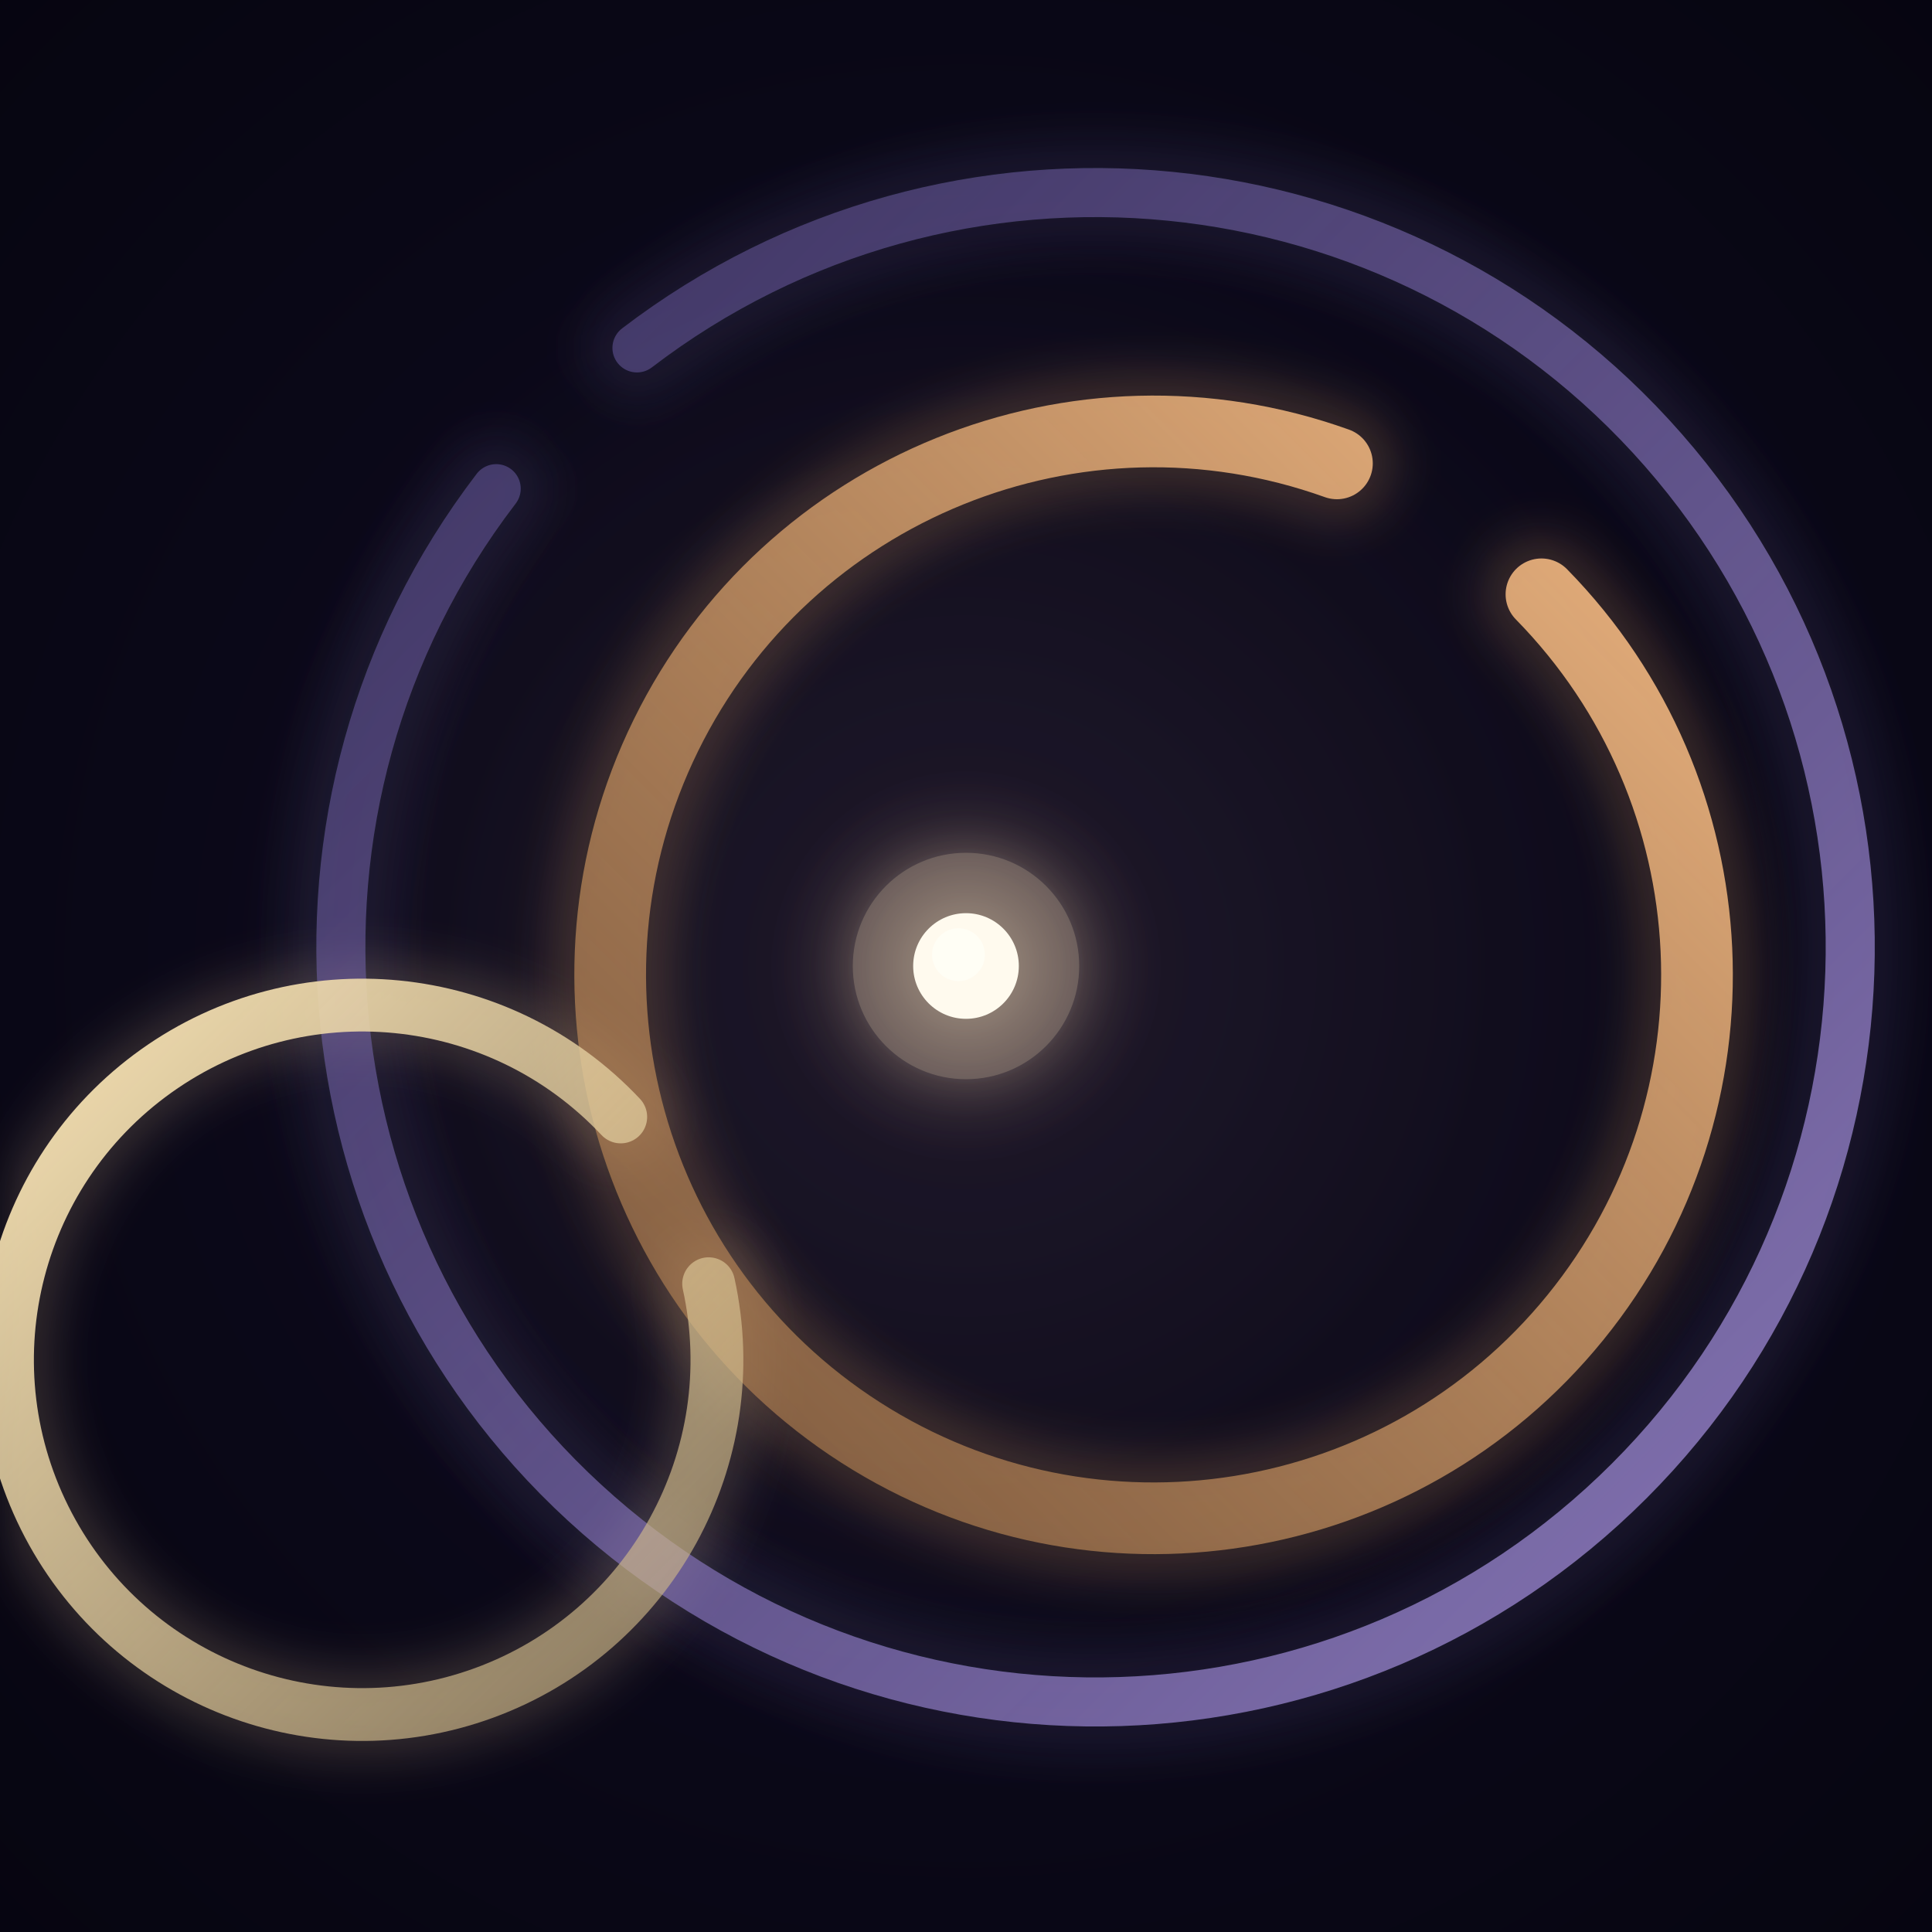
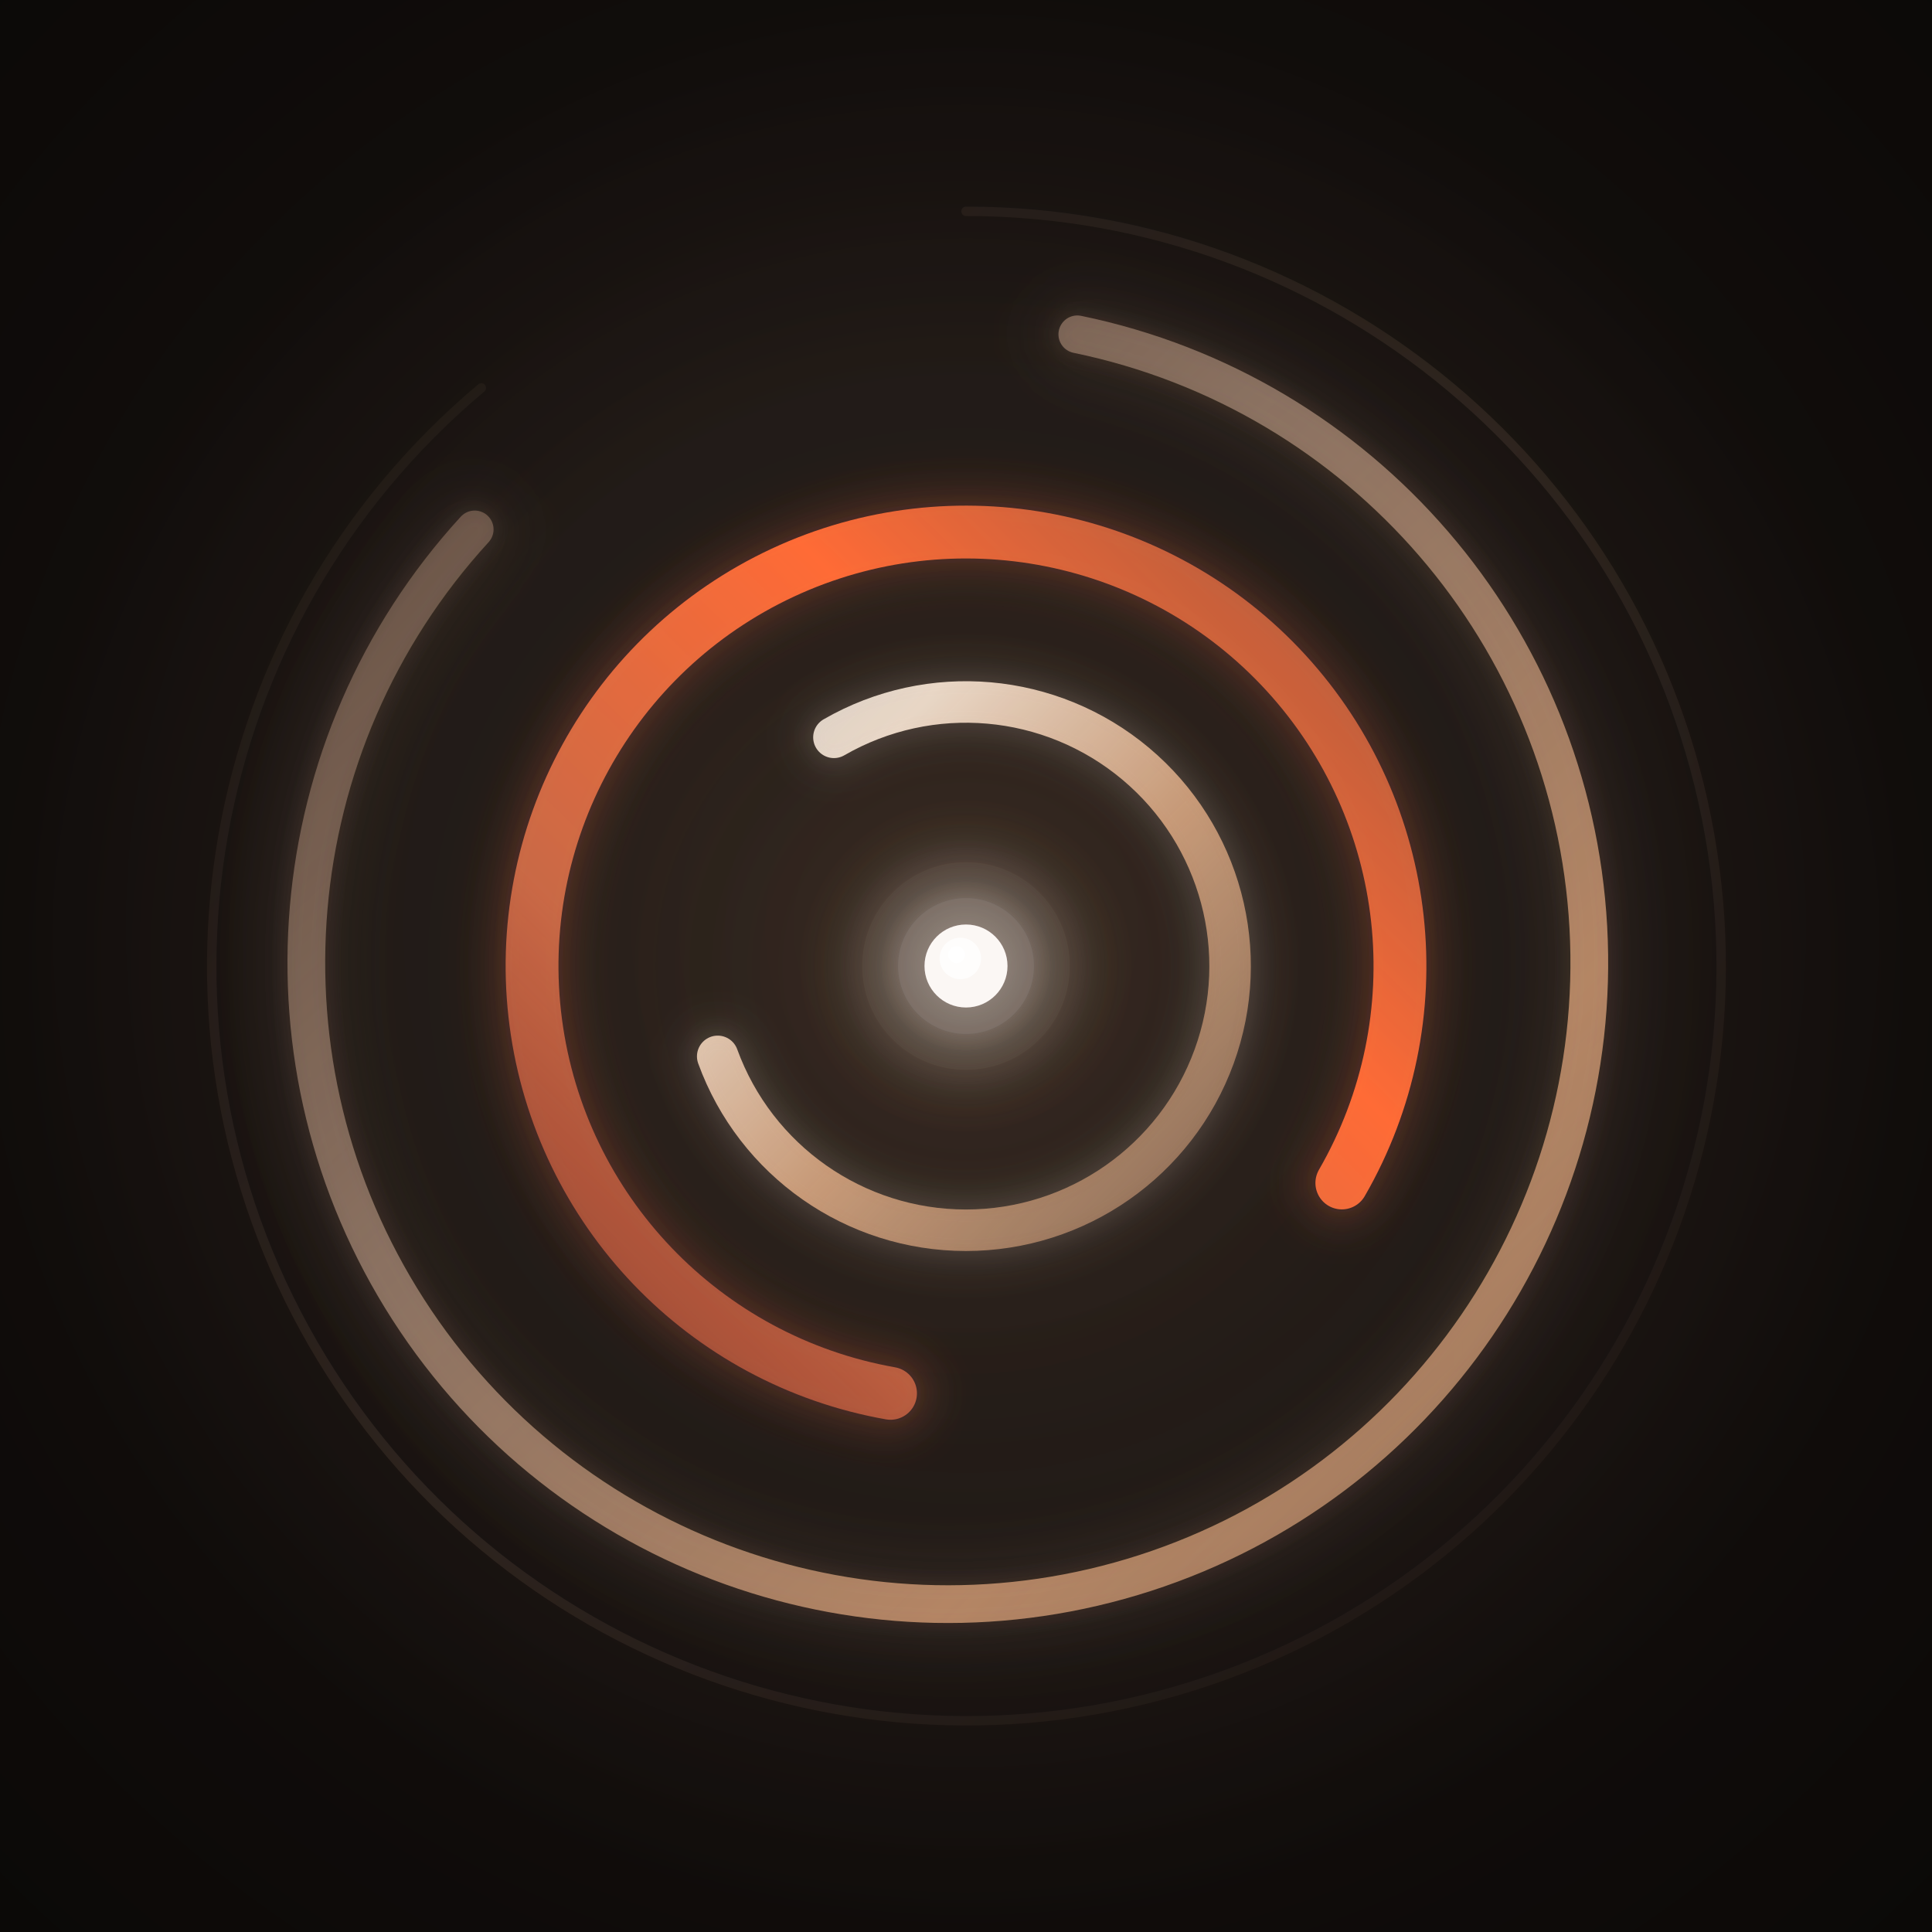
- <svg xmlns="http://www.w3.org/2000/svg" viewBox="0 0 512 512" width="512" height="512">
+ <svg xmlns="http://www.w3.org/2000/svg" viewBox="0 0 1024 1024" width="1024" height="1024">
  <defs>
-     <radialGradient id="bg" cx="50%" cy="50%" r="72%">
-       <stop offset="0%" stop-color="#100C22" />
-       <stop offset="100%" stop-color="#060510" />
+     <radialGradient id="bg" cx="50%" cy="48%" r="75%">
+       <stop offset="0%" stop-color="#241E19" />
+       <stop offset="55%" stop-color="#1E1714" />
+       <stop offset="100%" stop-color="#110E0B" />
+     </radialGradient>
+     <radialGradient id="vignette" cx="50%" cy="50%" r="50%">
+       <stop offset="60%" stop-color="#000000" stop-opacity="0" />
+       <stop offset="100%" stop-color="#000000" stop-opacity="0.4" />
    </radialGradient>
    <linearGradient id="outerArc" x1="0%" y1="0%" x2="100%" y2="100%">
-       <stop offset="0%" stop-color="#64559B" stop-opacity="0.47" />
-       <stop offset="100%" stop-color="#9E8AD2" stop-opacity="0.84" />
+       <stop offset="0%" stop-color="#8B6F5E" stop-opacity="0.45" />
+       <stop offset="40%" stop-color="#A08574" stop-opacity="0.75" />
+       <stop offset="75%" stop-color="#BF8D6A" stop-opacity="0.9" />
+       <stop offset="100%" stop-color="#D4A07A" stop-opacity="0.6" />
    </linearGradient>
    <linearGradient id="middleArc" x1="0%" y1="100%" x2="100%" y2="0%">
-       <stop offset="0%" stop-color="#B4804E" stop-opacity="0.55" />
-       <stop offset="100%" stop-color="#EEB682" stop-opacity="1" />
+       <stop offset="0%" stop-color="#C8553D" stop-opacity="0.55" />
+       <stop offset="30%" stop-color="#D4704A" stop-opacity="0.9" />
+       <stop offset="65%" stop-color="#FF6B35" stop-opacity="1" />
+       <stop offset="100%" stop-color="#D4704A" stop-opacity="0.65" />
    </linearGradient>
    <linearGradient id="innerArc" x1="100%" y1="100%" x2="0%" y2="0%">
-       <stop offset="0%" stop-color="#C6AF80" stop-opacity="0.59" />
-       <stop offset="100%" stop-color="#F8E4B6" stop-opacity="1" />
+       <stop offset="0%" stop-color="#BF8D6A" stop-opacity="0.55" />
+       <stop offset="45%" stop-color="#D4A07A" stop-opacity="0.9" />
+       <stop offset="80%" stop-color="#E8D5C4" stop-opacity="1" />
+       <stop offset="100%" stop-color="#F5EDE6" stop-opacity="0.8" />
+     </linearGradient>
+     <linearGradient id="outerRing" x1="0%" y1="0%" x2="100%" y2="100%">
+       <stop offset="0%" stop-color="#5A4A3E" stop-opacity="0.15" />
+       <stop offset="50%" stop-color="#8B6F5E" stop-opacity="0.3" />
+       <stop offset="100%" stop-color="#5A4A3E" stop-opacity="0.1" />
    </linearGradient>
    <radialGradient id="orbGlow" cx="50%" cy="50%" r="50%">
-       <stop offset="0%" stop-color="#FFF8EC" stop-opacity="1" />
-       <stop offset="25%" stop-color="#FFE8C0" stop-opacity="0.45" />
-       <stop offset="60%" stop-color="#FFD4A0" stop-opacity="0.12" />
-       <stop offset="100%" stop-color="#FFC880" stop-opacity="0" />
+       <stop offset="0%" stop-color="#FBF7F4" stop-opacity="1" />
+       <stop offset="20%" stop-color="#F5EDE6" stop-opacity="0.5" />
+       <stop offset="50%" stop-color="#E8D5C4" stop-opacity="0.15" />
+       <stop offset="100%" stop-color="#D4A07A" stop-opacity="0" />
    </radialGradient>
    <radialGradient id="bloom" cx="50%" cy="50%" r="50%">
-       <stop offset="0%" stop-color="#FFD4A0" stop-opacity="0.07" />
-       <stop offset="100%" stop-color="#FFD4A0" stop-opacity="0" />
+       <stop offset="0%" stop-color="#D4A07A" stop-opacity="0.08" />
+       <stop offset="50%" stop-color="#BF8D6A" stop-opacity="0.03" />
+       <stop offset="100%" stop-color="#8B6F5E" stop-opacity="0" />
    </radialGradient>
-     <filter id="glow" x="-30%" y="-30%" width="160%" height="160%">
-       <feGaussianBlur stdDeviation="8" result="blur" />
+     <radialGradient id="terraBloom" cx="50%" cy="50%" r="38%">
+       <stop offset="0%" stop-color="#D4704A" stop-opacity="0.05" />
+       <stop offset="100%" stop-color="#D4704A" stop-opacity="0" />
+     </radialGradient>
+     <filter id="glow" x="-40%" y="-40%" width="180%" height="180%">
+       <feGaussianBlur stdDeviation="12" result="blur1" />
+       <feGaussianBlur stdDeviation="4" result="blur2" />
      <feMerge>
-         <feMergeNode in="blur" />
+         <feMergeNode in="blur1" />
+         <feMergeNode in="blur2" />
        <feMergeNode in="SourceGraphic" />
      </feMerge>
    </filter>
-     <filter id="arcGlow" x="-20%" y="-20%" width="140%" height="140%">
-       <feGaussianBlur stdDeviation="6" />
+     <filter id="arcGlow" x="-25%" y="-25%" width="150%" height="150%">
+       <feGaussianBlur stdDeviation="10" />
+     </filter>
+     <filter id="wideGlow" x="-30%" y="-30%" width="160%" height="160%">
+       <feGaussianBlur stdDeviation="16" />
+     </filter>
+     <filter id="tightGlow" x="-15%" y="-15%" width="130%" height="130%">
+       <feGaussianBlur stdDeviation="5" />
    </filter>
  </defs>
-   <rect width="512" height="512" fill="url(#bg)" />
-   <circle cx="256" cy="256" r="200" fill="url(#bloom)" />
-   <path d="M 168.8 92.2 A 200 200 0 1 1 131.5 129.5" fill="none" stroke="#786AAA" stroke-opacity="0.14" stroke-width="28" stroke-linecap="round" filter="url(#arcGlow)" />
-   <path d="M 408.5 157.5 A 144 144 0 1 1 354.3 122.8" fill="none" stroke="#DCA060" stroke-opacity="0.2" stroke-width="32" stroke-linecap="round" filter="url(#arcGlow)" />
-   <path d="M 187.8 340.2 A 94 94 0 1 1 164.5 296" fill="none" stroke="#ECCC9E" stroke-opacity="0.18" stroke-width="24" stroke-linecap="round" filter="url(#arcGlow)" />
-   <path d="M 168.8 92.2 A 200 200 0 1 1 131.5 129.5" fill="none" stroke="url(#outerArc)" stroke-width="13" stroke-linecap="round" />
-   <path d="M 408.5 157.5 A 144 144 0 1 1 354.3 122.8" fill="none" stroke="url(#middleArc)" stroke-width="19" stroke-linecap="round" />
-   <path d="M 187.8 340.2 A 94 94 0 1 1 164.5 296" fill="none" stroke="url(#innerArc)" stroke-width="14" stroke-linecap="round" />
-   <circle cx="256" cy="256" r="52" fill="url(#orbGlow)" opacity="0.6" />
-   <circle cx="256" cy="256" r="30" fill="#FFE4BE" opacity="0.3" filter="url(#glow)" />
-   <circle cx="256" cy="256" r="14" fill="#FFFAEE" />
-   <circle cx="254" cy="253" r="7" fill="#FFFFF8" opacity="0.7" />
+   <rect width="1024" height="1024" fill="url(#bg)" />
+   <rect width="1024" height="1024" fill="url(#vignette)" />
+   <circle cx="512" cy="512" r="420" fill="url(#bloom)" />
+   <circle cx="512" cy="512" r="300" fill="url(#terraBloom)" />
+   <path d="M 512,112 A 400,400 0 1,1 255.1,205.6" fill="none" stroke="url(#outerRing)" stroke-width="5" stroke-linecap="round" opacity="0.6" />
+   <path d="M 571,177.2 A 340,340 0 1,1 251.6,280.6" fill="none" stroke="#A08574" stroke-opacity="0.1" stroke-width="44" stroke-linecap="round" filter="url(#wideGlow)" />
+   <path d="M 472,738.5 A 230,230 0 1,1 711.2,627" fill="none" stroke="#D4704A" stroke-opacity="0.16" stroke-width="50" stroke-linecap="round" filter="url(#arcGlow)" />
+   <path d="M 442,390.8 A 140,140 0 1,1 380.4,559.9" fill="none" stroke="#E8D5C4" stroke-opacity="0.12" stroke-width="36" stroke-linecap="round" filter="url(#arcGlow)" />
+   <path d="M 571,177.2 A 340,340 0 1,1 251.6,280.6" fill="none" stroke="url(#outerArc)" stroke-width="20" stroke-linecap="round" />
+   <path d="M 571,177.2 A 340,340 0 1,1 251.6,280.6" fill="none" stroke="#D4A07A" stroke-opacity="0.1" stroke-width="24" stroke-linecap="round" filter="url(#tightGlow)" />
+   <path d="M 472,738.5 A 230,230 0 1,1 711.2,627" fill="none" stroke="url(#middleArc)" stroke-width="28" stroke-linecap="round" />
+   <path d="M 472,738.5 A 230,230 0 1,1 711.2,627" fill="none" stroke="#FF6B35" stroke-opacity="0.08" stroke-width="32" stroke-linecap="round" filter="url(#tightGlow)" />
+   <path d="M 442,390.8 A 140,140 0 1,1 380.4,559.9" fill="none" stroke="url(#innerArc)" stroke-width="22" stroke-linecap="round" />
+   <path d="M 442,390.8 A 140,140 0 1,1 380.4,559.9" fill="none" stroke="#F5EDE6" stroke-opacity="0.06" stroke-width="26" stroke-linecap="round" filter="url(#tightGlow)" />
+   <circle cx="512" cy="512" r="90" fill="url(#orbGlow)" opacity="0.45" />
+   <circle cx="512" cy="512" r="55" fill="#E8D5C4" opacity="0.12" filter="url(#glow)" />
+   <circle cx="512" cy="512" r="36" fill="#F5EDE6" opacity="0.2" filter="url(#glow)" />
+   <circle cx="512" cy="512" r="22" fill="#FBF7F4" />
+   <circle cx="509" cy="508" r="11" fill="#FFFFFF" opacity="0.7" />
+   <circle cx="507" cy="506" r="4.5" fill="#FFFFFF" opacity="0.85" />
</svg>
